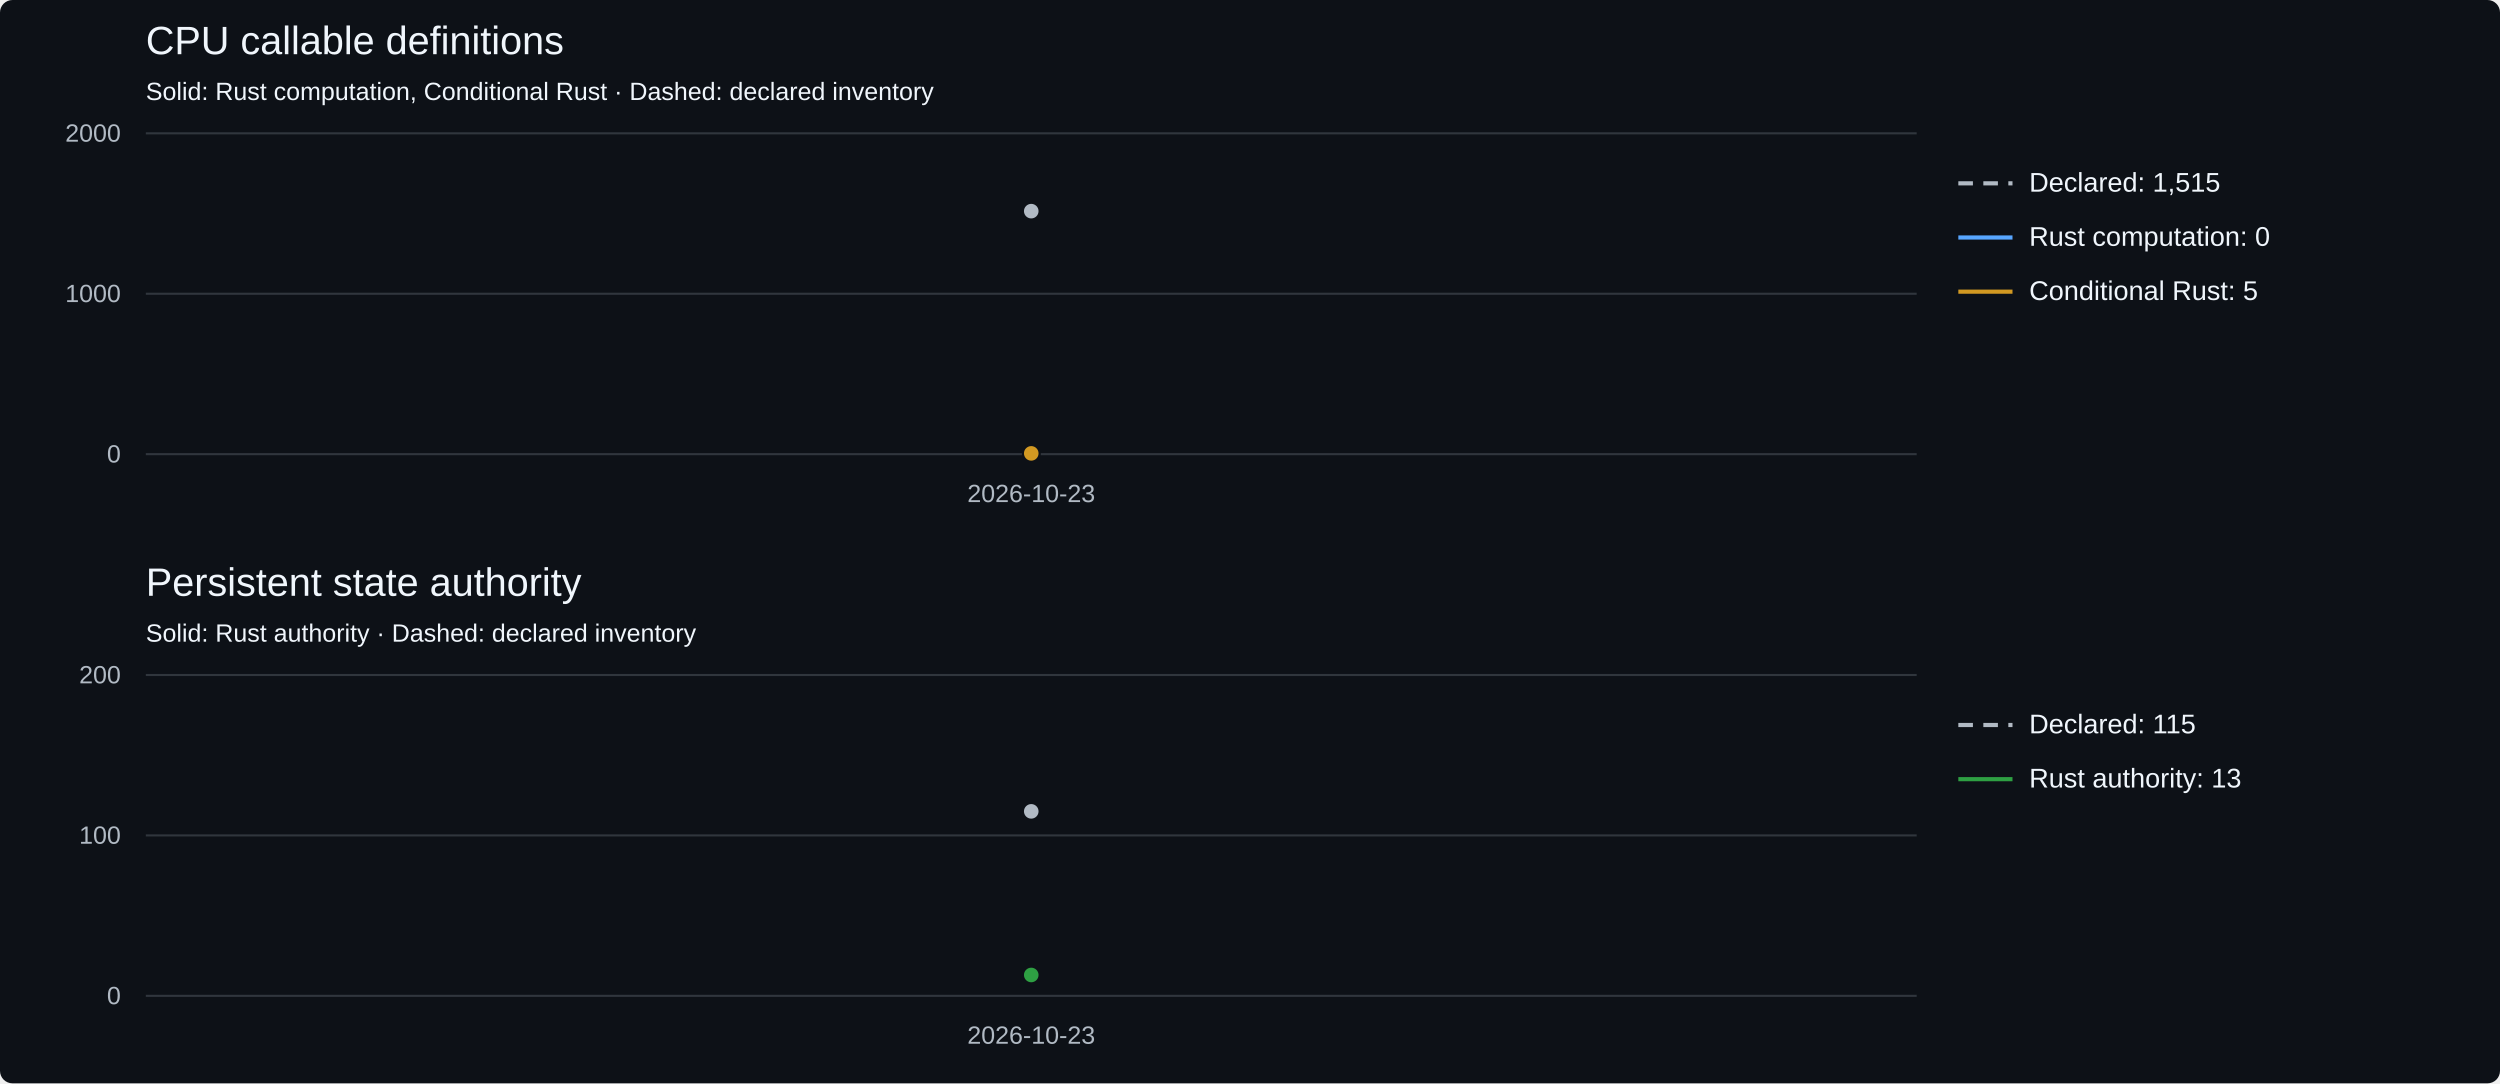
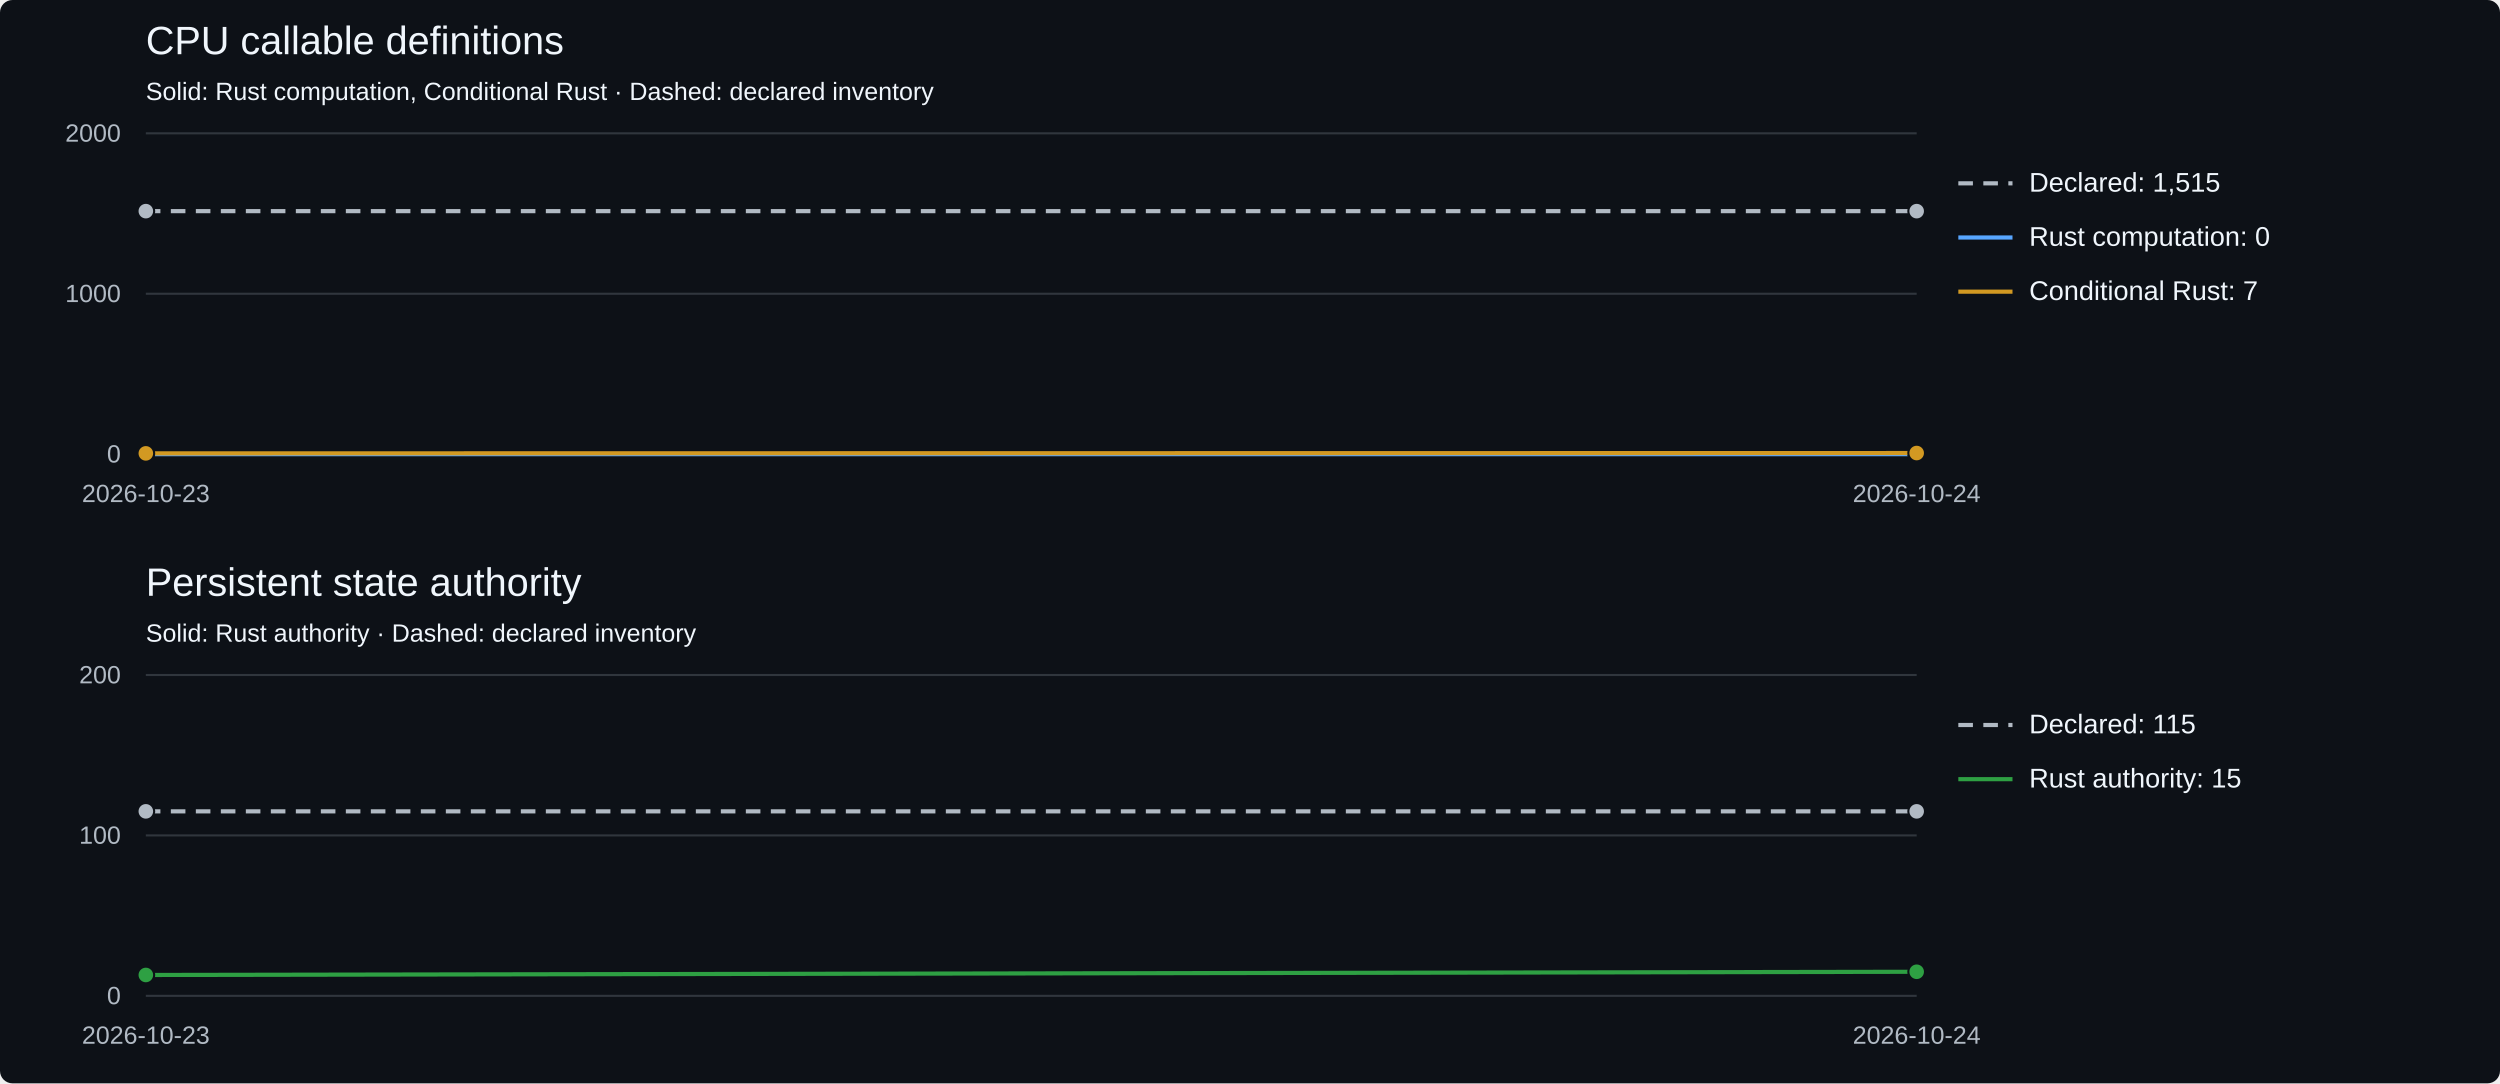
<svg xmlns="http://www.w3.org/2000/svg" data-role="history-chart" viewBox="0 0 1200 520" role="img" aria-labelledby="history-title history-description">
  <rect width="1200" height="520" rx="6" fill="#0d1117" />
  <g fill="#f0f6fc" font-family="Arial,sans-serif" font-size="13">
    <g data-panel="functions">
      <text x="70.00" y="26.00" font-size="19">CPU callable definitions</text>
      <text x="70.00" y="48.00" font-size="12">Solid: Rust computation, Conditional Rust · Dashed: declared inventory</text>
      <line x1="70" x2="920" y1="218.00" y2="218.00" stroke="#30363d" />
      <text x="58.00" y="222.00" font-size="12" text-anchor="end" fill="#b1bac4">0</text>
      <line x1="70" x2="920" y1="141.00" y2="141.00" stroke="#30363d" />
      <text x="58.00" y="145.00" font-size="12" text-anchor="end" fill="#b1bac4">1000</text>
      <line x1="70" x2="920" y1="64.00" y2="64.00" stroke="#30363d" />
      <text x="58.00" y="68.00" font-size="12" text-anchor="end" fill="#b1bac4">2000</text>
-       <circle data-series="total" cx="495.00" cy="101.35" r="4" fill="#b1bac4" stroke="#0d1117" />
+       <path data-series="total" d="M 70.00 101.35 L 920.00 101.35" fill="none" stroke="#b1bac4" stroke-width="2" stroke-dasharray="7 5" />
+       <circle data-series="total" cx="70.00" cy="101.35" r="4" fill="#b1bac4" stroke="#0d1117" />
+       <circle data-series="total" cx="920.00" cy="101.35" r="4" fill="#b1bac4" stroke="#0d1117" />
      <line x1="940" x2="966" y1="88" y2="88" stroke="#b1bac4" stroke-width="2" stroke-dasharray="7 5" />
      <text x="974.00" y="92.00" font-size="13">Declared: 1,515</text>
-       <circle data-series="rust" cx="495.00" cy="218.00" r="4" fill="#58a6ff" stroke="#0d1117" />
+       <path data-series="rust" d="M 70.00 218.00 L 920.00 218.00" fill="none" stroke="#58a6ff" stroke-width="2" />
+       <circle data-series="rust" cx="70.00" cy="218.00" r="4" fill="#58a6ff" stroke="#0d1117" />
+       <circle data-series="rust" cx="920.00" cy="218.00" r="4" fill="#58a6ff" stroke="#0d1117" />
      <line x1="940" x2="966" y1="114" y2="114" stroke="#58a6ff" stroke-width="2" />
      <text x="974.00" y="118.00" font-size="13">Rust computation: 0</text>
-       <circle data-series="rust-batch" cx="495.00" cy="217.62" r="4" fill="#d29922" stroke="#0d1117" />
+       <path data-series="rust-batch" d="M 70.00 217.62 L 920.00 217.46" fill="none" stroke="#d29922" stroke-width="2" />
+       <circle data-series="rust-batch" cx="70.00" cy="217.62" r="4" fill="#d29922" stroke="#0d1117" />
+       <circle data-series="rust-batch" cx="920.00" cy="217.46" r="4" fill="#d29922" stroke="#0d1117" />
      <line x1="940" x2="966" y1="140" y2="140" stroke="#d29922" stroke-width="2" />
-       <text x="974.00" y="144.00" font-size="13">Conditional Rust: 5</text>
-       <text x="495.00" y="241.00" font-size="12" text-anchor="middle" fill="#b1bac4">2026-10-23</text>
+       <text x="974.00" y="144.00" font-size="13">Conditional Rust: 7</text>
+       <text x="70.00" y="241.00" font-size="12" text-anchor="middle" fill="#b1bac4">2026-10-23</text>
+       <text x="920.00" y="241.00" font-size="12" text-anchor="middle" fill="#b1bac4">2026-10-24</text>
    </g>
    <g data-panel="state">
      <text x="70.00" y="286.00" font-size="19">Persistent state authority</text>
      <text x="70.00" y="308.00" font-size="12">Solid: Rust authority · Dashed: declared inventory</text>
      <line x1="70" x2="920" y1="478.00" y2="478.00" stroke="#30363d" />
      <text x="58.00" y="482.00" font-size="12" text-anchor="end" fill="#b1bac4">0</text>
      <line x1="70" x2="920" y1="401.00" y2="401.00" stroke="#30363d" />
      <text x="58.00" y="405.00" font-size="12" text-anchor="end" fill="#b1bac4">100</text>
      <line x1="70" x2="920" y1="324.00" y2="324.00" stroke="#30363d" />
      <text x="58.00" y="328.00" font-size="12" text-anchor="end" fill="#b1bac4">200</text>
-       <circle data-series="total" cx="495.00" cy="389.45" r="4" fill="#b1bac4" stroke="#0d1117" />
+       <path data-series="total" d="M 70.00 389.45 L 920.00 389.45" fill="none" stroke="#b1bac4" stroke-width="2" stroke-dasharray="7 5" />
+       <circle data-series="total" cx="70.00" cy="389.45" r="4" fill="#b1bac4" stroke="#0d1117" />
+       <circle data-series="total" cx="920.00" cy="389.45" r="4" fill="#b1bac4" stroke="#0d1117" />
      <line x1="940" x2="966" y1="348" y2="348" stroke="#b1bac4" stroke-width="2" stroke-dasharray="7 5" />
      <text x="974.00" y="352.00" font-size="13">Declared: 115</text>
-       <circle data-series="rust-owned" cx="495.00" cy="467.99" r="4" fill="#2ea043" stroke="#0d1117" />
+       <path data-series="rust-owned" d="M 70.00 467.99 L 920.00 466.45" fill="none" stroke="#2ea043" stroke-width="2" />
+       <circle data-series="rust-owned" cx="70.00" cy="467.99" r="4" fill="#2ea043" stroke="#0d1117" />
+       <circle data-series="rust-owned" cx="920.00" cy="466.45" r="4" fill="#2ea043" stroke="#0d1117" />
      <line x1="940" x2="966" y1="374" y2="374" stroke="#2ea043" stroke-width="2" />
-       <text x="974.00" y="378.00" font-size="13">Rust authority: 13</text>
-       <text x="495.00" y="501.00" font-size="12" text-anchor="middle" fill="#b1bac4">2026-10-23</text>
+       <text x="974.00" y="378.00" font-size="13">Rust authority: 15</text>
+       <text x="70.00" y="501.00" font-size="12" text-anchor="middle" fill="#b1bac4">2026-10-23</text>
+       <text x="920.00" y="501.00" font-size="12" text-anchor="middle" fill="#b1bac4">2026-10-24</text>
    </g>
    <g tabindex="0" role="button" aria-label="2026-10-23: Rust computation 0/1515; conditional Rust 5/1515; Rust authority 13/115. Commit dabcd69." data-detail="2026-10-23: Rust computation 0/1515; conditional Rust 5/1515; Rust authority 13/115. Commit dabcd69.">
-       <rect x="70.00" y="55" width="850.00" height="430" fill="#ffffff" fill-opacity="0" />
+       <rect x="70.00" y="55" width="425.00" height="430" fill="#ffffff" fill-opacity="0" />
+     </g>
+     <g tabindex="0" role="button" aria-label="2026-10-24: Rust computation 0/1515; conditional Rust 7/1515; Rust authority 15/115. Commit 066ddba." data-detail="2026-10-24: Rust computation 0/1515; conditional Rust 7/1515; Rust authority 15/115. Commit 066ddba.">
+       <rect x="495.00" y="55" width="425.00" height="430" fill="#ffffff" fill-opacity="0" />
    </g>
  </g>
</svg>
